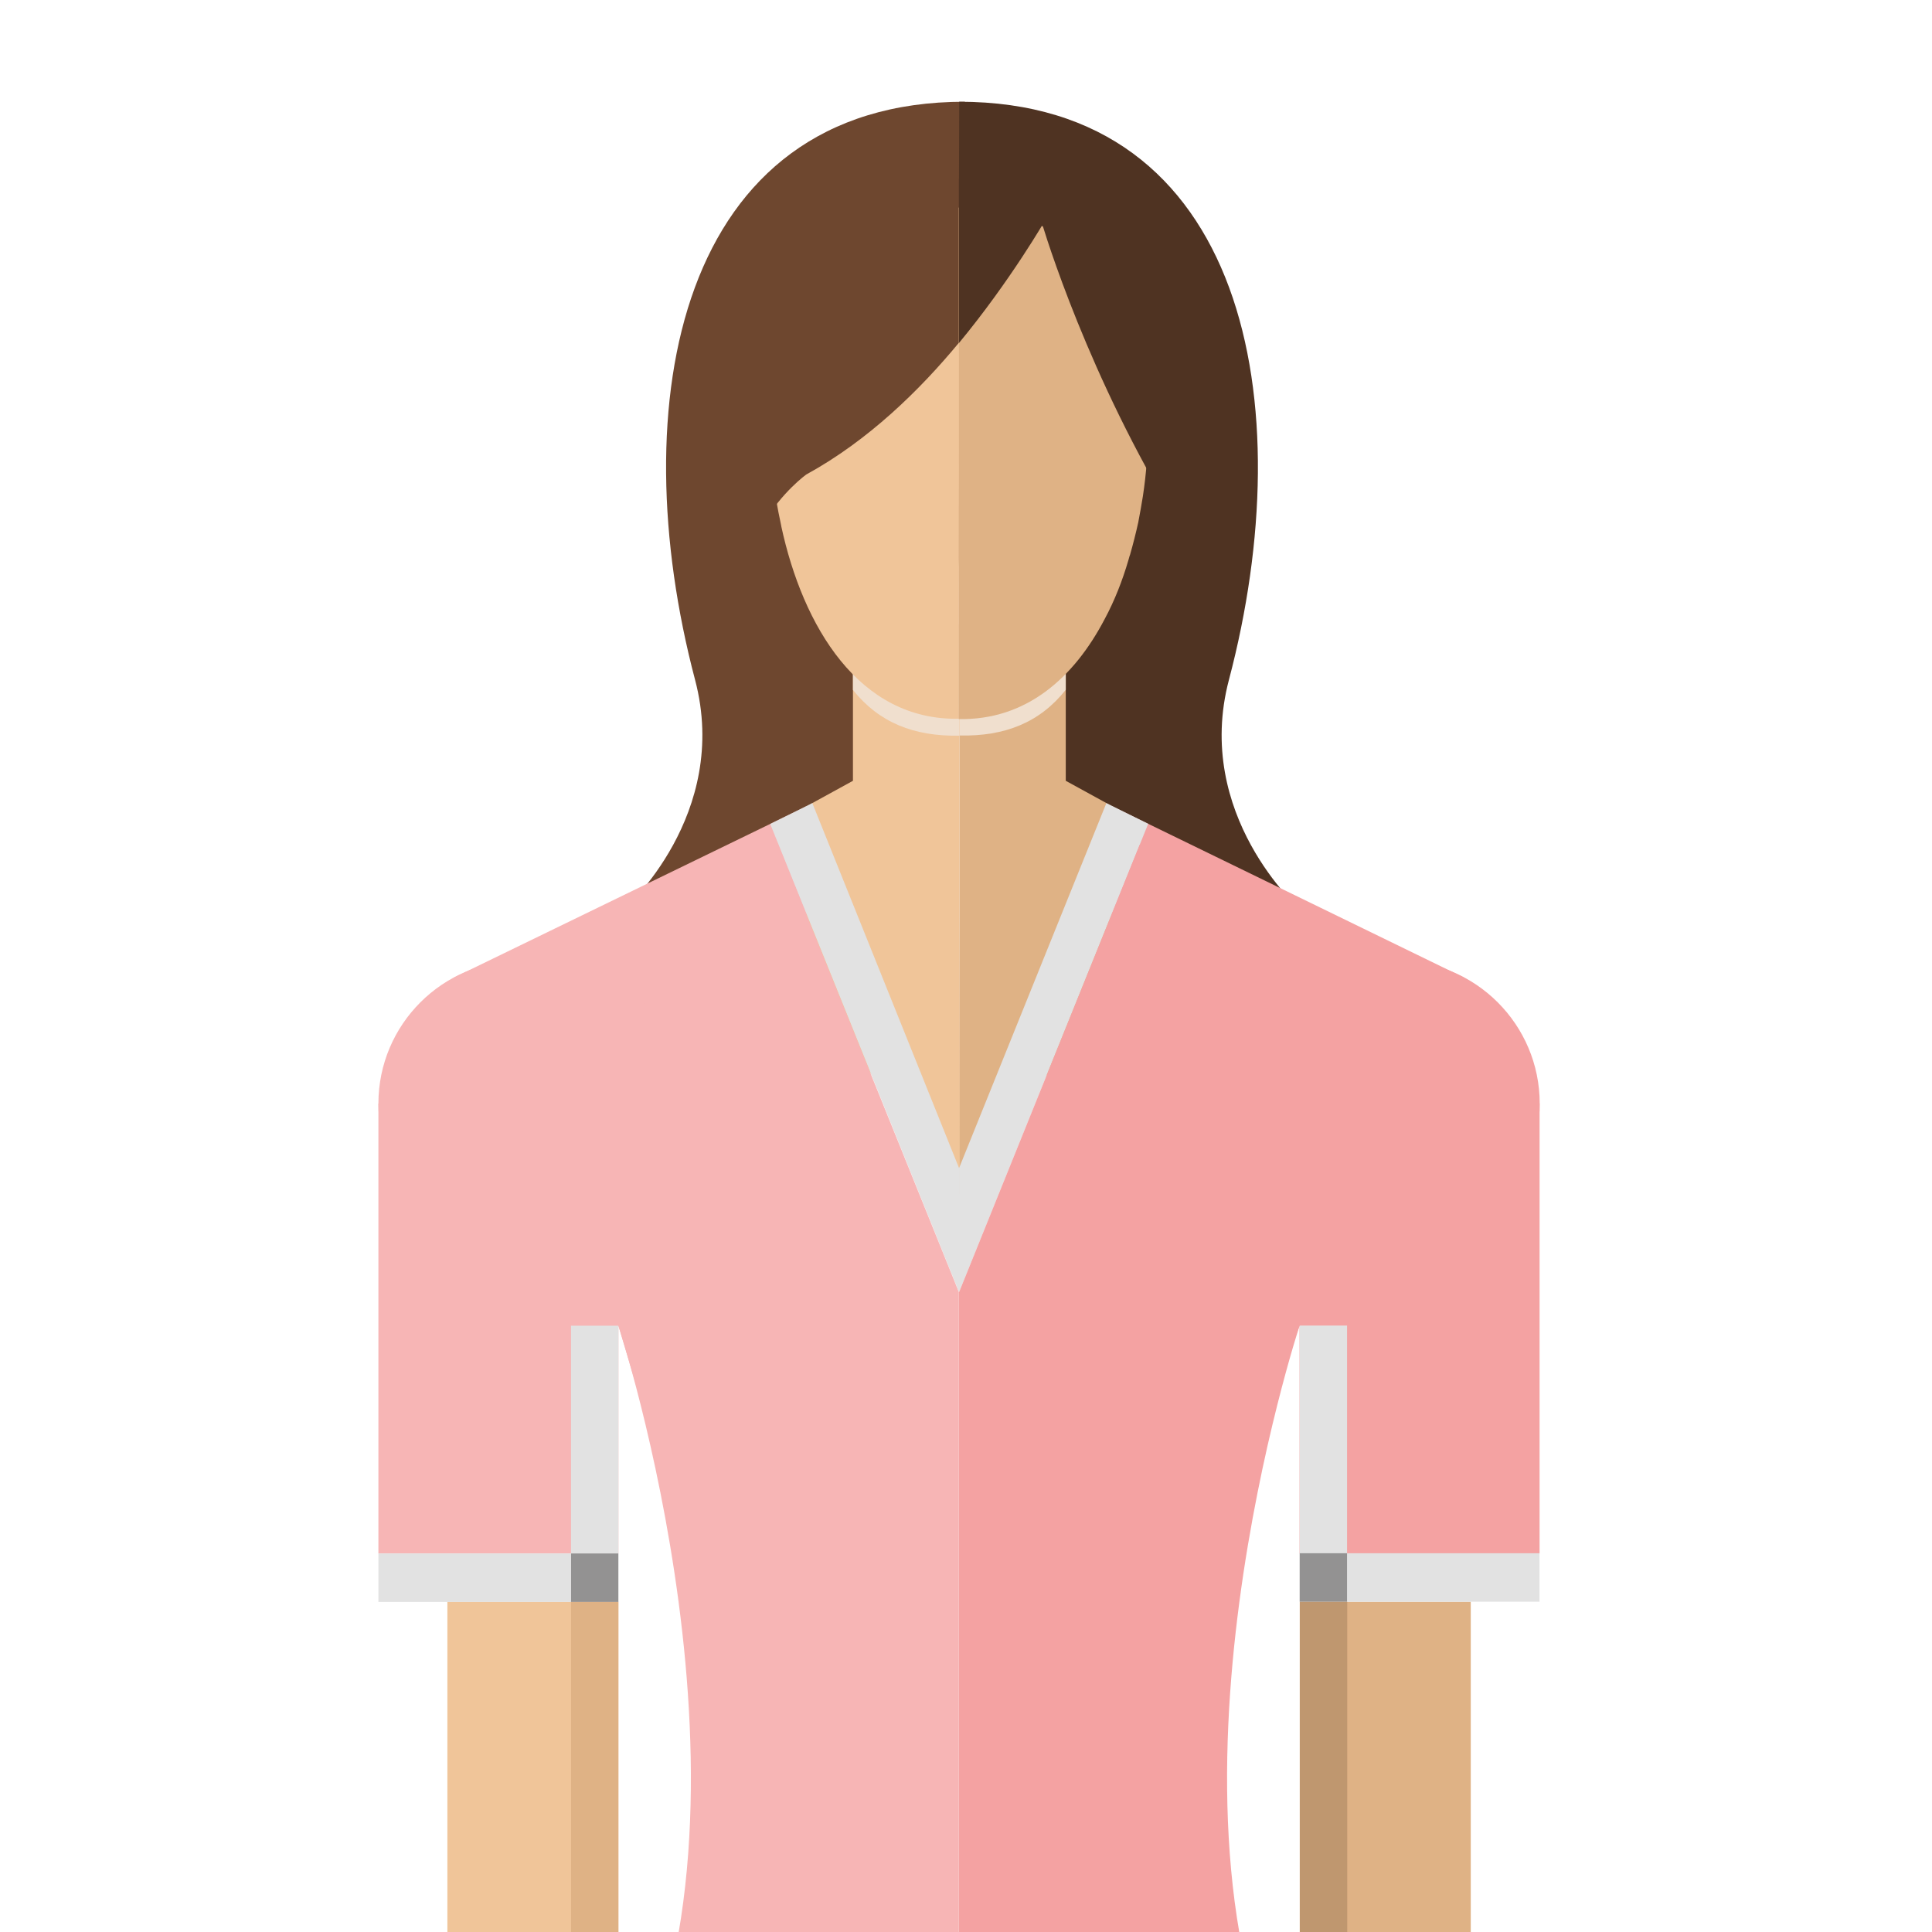
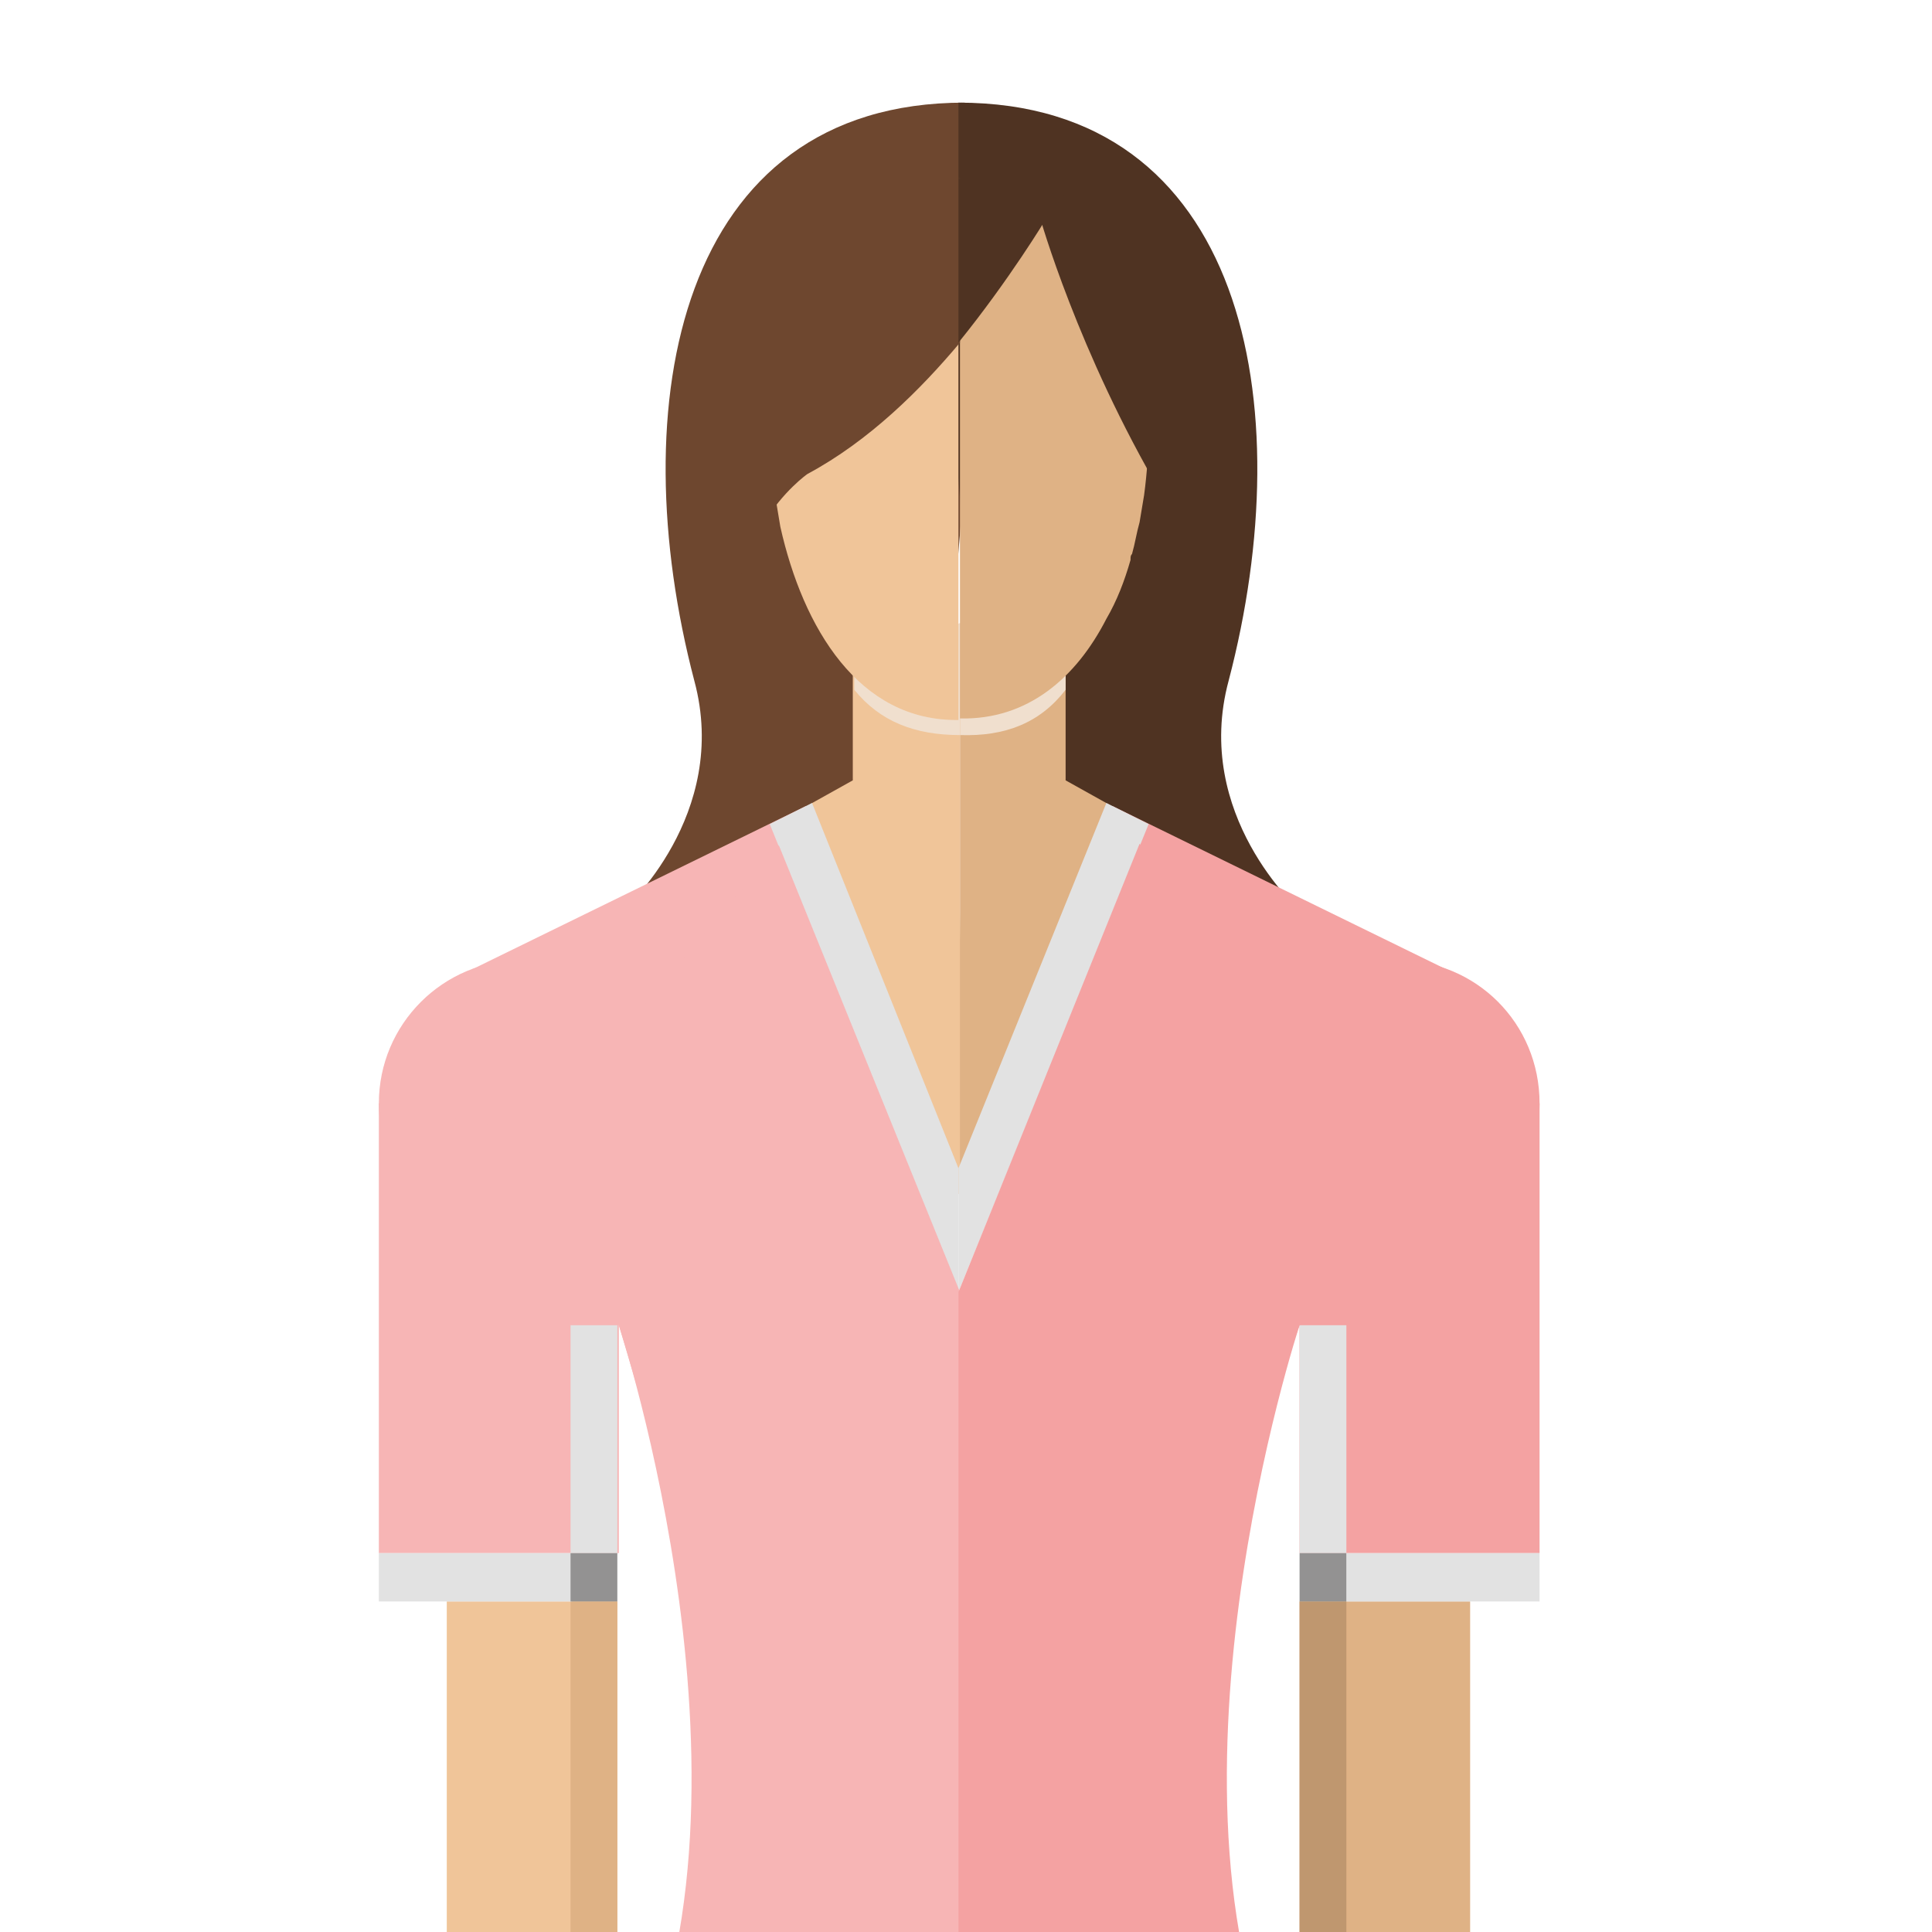
<svg xmlns="http://www.w3.org/2000/svg" version="1.1" id="图层_1" x="0px" y="0px" viewBox="0 0 128 128" style="enable-background:new 0 0 128 128;" xml:space="preserve">
  <style type="text/css">
	.st0{fill:#F0C599;}
	.st1{fill:#DFB285;}
	.st2{fill:#BF976F;}
	.st3{fill:#6E472F;}
	.st4{fill:#4F3322;}
	.st5{fill:#F0DFCE;}
	.st6{fill:#F7B5B5;}
	.st7{fill:#E2E2E2;}
	.st8{fill:#939292;}
	.st9{fill:#4ECDDA;}
	.st10{fill:#F4A2A2;}
	.st11{fill:#00A1B3;}
</style>
+   <rect x="29.6" y="106.1" class="st0" width="11.3" height="44.6" />
+   <rect x="37.8" y="106.1" class="st1" width="3.1" height="44.6" />
  <g>
-     <rect x="29.64" y="106.12" class="st0" width="11.33" height="44.61" />
-     <rect x="37.83" y="106.12" class="st1" width="3.14" height="44.61" />
-     <g>
-       <path class="st0" d="M28.76,151.42c1.25-3.17,4.52-5.56,7.62-5.56c3.29,0,5.92,1.95,6.31,4.55c0,0,0.61,2.33,0.21,4.91    c0,0-0.14,1.57-1.76,1.56c0,0-1.68,0-1.7-1.51c0,0,0.04-2.88-2.52-3.61c-0.14-0.04-0.32-0.07-0.55-0.07c-0.58,0-1.8,0.83-2.2,1.86    c-0.53,1.35-0.36,3.55,0.13,4.46l1.74,3.21c0.77,1.41,0.24,3.18-1.17,3.95c-0.44,0.24-0.92,0.35-1.39,0.35    c-1.03,0-2.03-0.55-2.56-1.52l-1.74-3.21C27.83,158.28,27.65,154.25,28.76,151.42z" />
-     </g>
+     <path class="st0" d="M28.8,151.4c1.2-3.2,4.5-5.6,7.6-5.6c3.3,0,5.9,1.9,6.3,4.6c0,0,0.6,2.3,0.2,4.9c0,0-0.1,1.6-1.8,1.6   c0,0-1.7,0-1.7-1.5c0,0,0-2.9-2.5-3.6c-0.1,0-0.3-0.1-0.5-0.1c-0.6,0-1.8,0.8-2.2,1.9c-0.5,1.4-0.4,3.6,0.1,4.5l1.7,3.2   c0.8,1.4,0.2,3.2-1.2,3.9c-0.4,0.2-0.9,0.4-1.4,0.4c-1,0-2-0.6-2.6-1.5l-1.7-3.2C27.8,158.3,27.6,154.2,28.8,151.4z" />
+   </g>
+   <rect x="86.1" y="106.1" class="st1" width="11.3" height="44.6" />
+   <rect x="86.1" y="106.1" class="st2" width="3.1" height="44.6" />
+   <g>
+     <path class="st1" d="M98.3,151.4c-1.2-3.2-4.5-5.6-7.6-5.6c-3.3,0-5.9,1.9-6.3,4.6c0,0-0.6,2.3-0.2,4.9c0,0,0.2,1.6,1.8,1.6   c0,0,1.7,0,1.7-1.5c0,0,0-2.9,2.5-3.6c0.1,0,0.3-0.1,0.6-0.1c0.6,0,1.8,0.8,2.2,1.9c0.5,1.4,0.4,3.6-0.1,4.5l-1.7,3.2   c-0.8,1.4-0.2,3.2,1.2,3.9c0.4,0.2,0.9,0.4,1.4,0.4c1,0,2-0.6,2.6-1.5l1.7-3.2C99.2,158.3,99.4,154.2,98.3,151.4z" />
  </g>
  <g>
-     <rect x="86.11" y="106.12" transform="matrix(-1 -1.224647e-16 1.224647e-16 -1 183.5517 256.8493)" class="st1" width="11.33" height="44.61" />
-     <rect x="86.11" y="106.12" transform="matrix(-1 -1.224647e-16 1.224647e-16 -1 175.3676 256.8493)" class="st2" width="3.14" height="44.61" />
+     <path class="st3" d="M63.9,13.7l0-6.9c-19,0-22.7,20-17.9,38.3c2.4,8.9-4.7,15.2-4.7,15.2l1.7-0.7l0.6,4.3c0,0,18.1-5.4,18.1-5.8   c0-0.3,3.4-40.5,3.4-40.5L63.9,13.7z" />
+     <path class="st4" d="M63.5,13.7l0-6.9c19,0,22.7,20,17.9,38.3c-2.4,8.9,4.7,15.2,4.7,15.2l-1.7-0.7l-0.6,4.3c0,0-18.1-5.4-18.1-5.8   c0-0.3-3.4-40.5-3.4-40.5L63.5,13.7z" />
    <g>
-       <path class="st1" d="M98.32,151.42c-1.25-3.17-4.52-5.56-7.62-5.56c-3.29,0-5.92,1.95-6.31,4.55c0,0-0.62,2.33-0.21,4.91    c0,0,0.15,1.57,1.76,1.56c0,0,1.68,0,1.7-1.51c0,0-0.04-2.88,2.52-3.61c0.14-0.04,0.32-0.07,0.55-0.07c0.58,0,1.8,0.83,2.2,1.86    c0.53,1.35,0.36,3.55-0.13,4.46l-1.74,3.21c-0.77,1.41-0.24,3.18,1.17,3.95c0.44,0.24,0.92,0.35,1.39,0.35    c1.03,0,2.03-0.55,2.56-1.52l1.74-3.21C99.25,158.28,99.44,154.25,98.32,151.42z" />
+       <polygon class="st1" points="77.7,60 63.6,79.1 63.6,79.1 63.5,79.1 63.5,79.1 63.6,60.5 63.6,41.3 70.6,42.8 70.6,51.7     75.8,54.6   " />
    </g>
-   </g>
-   <g>
-     <path class="st3" d="M63.94,13.68l-0.02-6.94c-19.04,0-22.69,20.05-17.87,38.3c2.36,8.94-4.68,15.18-4.68,15.18l1.71-0.72   l0.64,4.27c0,0,18.07-5.42,18.07-5.76c0-0.34,3.39-40.54,3.39-40.54L63.94,13.68z" />
-     <path class="st4" d="M63.53,13.68l0.02-6.94c19.04,0,22.69,20.05,17.87,38.3c-2.36,8.94,4.68,15.18,4.68,15.18l-1.71-0.72   l-0.64,4.27c0,0-18.07-5.42-18.07-5.76c0-0.34-3.39-40.54-3.39-40.54L63.53,13.68z" />
+     <path class="st5" d="M70.6,42.8v2.9c-1.7,2.2-4,3.1-7,3h0v-7.4L70.6,42.8z" />
    <g>
-       <polygon class="st1" points="77.65,59.95 63.58,79.08 63.56,79.11 63.54,79.11 63.54,79.08 63.56,60.48 63.56,41.35 70.61,42.76     70.61,51.73 75.77,54.56   " />
+       <polygon class="st0" points="63.6,79.1 63.6,79.1 63.6,79.1 63.5,79.1 49.5,60 51.3,54.6 56.5,51.7 56.5,42.8 63.6,41.3     63.6,60.5   " />
    </g>
-     <path class="st5" d="M70.61,42.76v2.94c-1.73,2.18-4.04,3.09-7.03,3.03h-0.02v-7.39L70.61,42.76z" />
-     <g>
-       <polygon class="st0" points="63.58,79.08 63.58,79.11 63.56,79.11 63.54,79.08 49.47,59.95 51.35,54.56 56.51,51.73 56.51,42.76     63.56,41.35 63.56,60.48   " />
-     </g>
-     <path class="st5" d="M63.56,41.35v7.39h-0.02c-2.99,0.05-5.3-0.86-7.03-3.03v-2.94L63.56,41.35z" />
+     <path class="st5" d="M63.6,41.3v7.4h0c-3,0-5.3-0.9-7-3v-2.9L63.6,41.3z" />
    <g>
      <g>
        <g>
          <g>
-             <path class="st0" d="M63.55,13.75l-0.02,33.87c-6.63,0.13-10.34-6.13-11.77-12.76c0,0,0,0,0-0.02       c-0.13-0.6-0.25-1.19-0.34-1.79c-0.27-1.59-0.38-3.13-0.38-4.61c0-1.57,0.16-3.09,0.51-4.5c0.13-0.67,0.31-1.3,0.54-1.93       c0.16-0.47,0.36-0.94,0.58-1.37C54.57,16.5,58.26,13.75,63.55,13.75z" />
+             <path class="st0" d="M63.5,13.8l0,33.9c-6.6,0.1-10.3-6.1-11.8-12.8c0,0,0,0,0,0c-0.1-0.6-0.2-1.2-0.3-1.8       c-0.3-1.6-0.4-3.1-0.4-4.6c0-1.6,0.2-3.1,0.5-4.5c0.1-0.7,0.3-1.3,0.5-1.9c0.2-0.5,0.4-0.9,0.6-1.4       C54.6,16.5,58.3,13.8,63.5,13.8z" />
          </g>
        </g>
        <g>
          <g>
-             <path class="st1" d="M76.06,28.44c0,1.41-0.11,2.91-0.34,4.43c-0.09,0.58-0.2,1.16-0.31,1.75c-0.16,0.72-0.34,1.43-0.54,2.13       c-0.05,0.11-0.07,0.25-0.11,0.36c-0.4,1.37-0.92,2.69-1.57,3.9c-2.04,3.9-5.2,6.72-9.67,6.63l0.02-33.87       c2.02,0,3.78,0.4,5.33,1.12c2.51,1.19,4.39,3.22,5.57,5.82c0.02,0.02,0.02,0.07,0.04,0.09c0.25,0.52,0.45,1.03,0.65,1.59v0.02       c0.02,0.05,0.02,0.11,0.05,0.16c0.16,0.45,0.27,0.9,0.38,1.37c0.11,0.47,0.2,0.96,0.27,1.46       C75.99,26.35,76.06,27.38,76.06,28.44z" />
+             <path class="st1" d="M76.1,28.4c0,1.4-0.1,2.9-0.3,4.4c-0.1,0.6-0.2,1.2-0.3,1.8c-0.2,0.7-0.3,1.4-0.5,2.1       c-0.1,0.1-0.1,0.2-0.1,0.4c-0.4,1.4-0.9,2.7-1.6,3.9c-2,3.9-5.2,6.7-9.7,6.6l0-33.9c2,0,3.8,0.4,5.3,1.1       c2.5,1.2,4.4,3.2,5.6,5.8c0,0,0,0.1,0,0.1c0.2,0.5,0.4,1,0.7,1.6v0c0,0,0,0.1,0.1,0.2c0.2,0.5,0.3,0.9,0.4,1.4       c0.1,0.5,0.2,1,0.3,1.5C76,26.4,76.1,27.4,76.1,28.4z" />
          </g>
        </g>
      </g>
    </g>
-     <path class="st4" d="M68.91,14.39c0,0,2.52,8.85,8.06,18.44l2.63-10.5l-6.36-8.58L68.91,14.39z" />
+     <path class="st4" d="M68.9,14.4c0,0,2.5,8.9,8.1,18.4l2.6-10.5l-6.4-8.6L68.9,14.4z" />
    <g>
-       <path class="st3" d="M58.89,12.08l-10.08,6.48l-3.99,12.87l4.14,13.6c-1.88-9.16,4.47-13.6,4.47-13.6    c4.11-2.25,7.53-5.61,10.09-8.71v-10.9L58.89,12.08z" />
-       <path class="st4" d="M71.4,11.83h-7.87v10.9c3.44-4.16,5.77-8.23,5.77-8.23L71.4,11.83z" />
+       <path class="st3" d="M58.9,12.1l-10.1,6.5l-4,12.9L49,45c-1.9-9.2,4.5-13.6,4.5-13.6c4.1-2.2,7.5-5.6,10.1-8.7V11.8L58.9,12.1z" />
+       <path class="st4" d="M71.4,11.8h-7.9v10.9c3.4-4.2,5.8-8.2,5.8-8.2L71.4,11.8z" />
    </g>
  </g>
-   <circle class="st6" cx="34.56" cy="73.12" r="9.49" />
-   <polygon class="st6" points="30.11,64.75 53.43,53.42 53.43,140.96 40.97,141.17 50.7,120.43 40.97,87.83 " />
-   <polygon class="st6" points="25.07,73.12 25.07,102.92 40.97,102.92 40.97,76.18 " />
-   <rect x="37.83" y="87.83" class="st7" width="3.14" height="15.09" />
-   <polygon class="st7" points="63.54,85.61 51.03,54.59 53.82,53.21 63.54,77.39 " />
-   <rect x="25.07" y="102.92" class="st7" width="12.75" height="3.21" />
-   <rect x="37.83" y="102.92" class="st8" width="3.14" height="3.21" />
-   <polygon class="st9" points="63.54,138.95 41.46,138.95 40.97,141.17 63.54,141.17 " />
-   <path class="st10" d="M83.03,73.12c0,5.24,4.25,9.49,9.49,9.49c5.24,0,9.49-4.25,9.49-9.49c0-5.24-4.25-9.49-9.49-9.49  C87.27,63.64,83.03,67.88,83.03,73.12z" />
-   <polygon class="st10" points="96.96,64.75 73.65,53.4 73.65,140.96 86.1,141.17 74.26,120.43 86.1,87.83 " />
-   <polygon class="st10" points="102,73.12 102,102.92 86.1,102.92 86.1,76.18 " />
-   <rect x="86.1" y="87.83" transform="matrix(-1 -1.224647e-16 1.224647e-16 -1 175.3465 190.7433)" class="st7" width="3.14" height="15.09" />
-   <polygon class="st7" points="63.54,85.61 76.07,54.58 73.3,53.21 63.54,77.39 " />
-   <rect x="89.25" y="102.92" transform="matrix(-1 -1.224647e-16 1.224647e-16 -1 191.2456 209.0361)" class="st7" width="12.75" height="3.21" />
-   <rect x="86.1" y="102.92" transform="matrix(-1 -1.224647e-16 1.224647e-16 -1 175.3465 209.0361)" class="st8" width="3.14" height="3.21" />
-   <polygon class="st11" points="63.54,138.95 85.62,138.95 86.1,141.17 63.54,141.17 " />
-   <path class="st6" d="M40.97,87.83c0,0,10.48,31.81,0.48,51.12h22.08V85.61L51.56,55.96L31.45,79.77L40.97,87.83z" />
-   <path class="st10" d="M86.1,87.83c0,0-10.48,31.81-0.48,51.12H63.54V85.61l11.97-29.65l20.11,23.81L86.1,87.83z" />
+   <circle class="st6" cx="34.6" cy="73.1" r="9.5" />
+   <polygon class="st6" points="30.1,64.8 53.4,53.4 53.4,141 41,141.2 50.7,120.4 41,87.8 " />
+   <polygon class="st6" points="25.1,73.1 25.1,102.9 41,102.9 41,76.2 " />
+   <rect x="37.8" y="87.8" class="st7" width="3.1" height="15.1" />
+   <polygon class="st7" points="63.5,85.6 51,54.6 53.8,53.2 63.5,77.4 " />
+   <rect x="25.1" y="102.9" class="st7" width="12.8" height="3.2" />
+   <rect x="37.8" y="102.9" class="st8" width="3.1" height="3.2" />
+   <polygon class="st9" points="63.5,138.9 41.5,138.9 41,141.2 63.5,141.2 " />
+   <path class="st10" d="M83,73.1c0,5.2,4.2,9.5,9.5,9.5s9.5-4.2,9.5-9.5s-4.2-9.5-9.5-9.5C87.3,63.6,83,67.9,83,73.1z" />
+   <polygon class="st10" points="97,64.8 73.7,53.4 73.7,141 86.1,141.2 74.3,120.4 86.1,87.8 " />
+   <polygon class="st10" points="102,73.1 102,102.9 86.1,102.9 86.1,76.2 " />
+   <rect x="86.1" y="87.8" class="st7" width="3.1" height="15.1" />
+   <polygon class="st7" points="63.5,85.6 76.1,54.6 73.3,53.2 63.5,77.4 " />
+   <rect x="89.2" y="102.9" class="st7" width="12.8" height="3.2" />
+   <rect x="86.1" y="102.9" class="st8" width="3.1" height="3.2" />
+   <polygon class="st11" points="63.5,138.9 85.6,138.9 86.1,141.2 63.5,141.2 " />
+   <path class="st6" d="M41,87.8c0,0,10.5,31.8,0.5,51.1h22.1V85.6L51.6,56L31.5,79.8L41,87.8z" />
+   <path class="st10" d="M86.1,87.8c0,0-10.5,31.8-0.5,51.1H63.5V85.6l12-29.7l20.1,23.8L86.1,87.8z" />
</svg>
